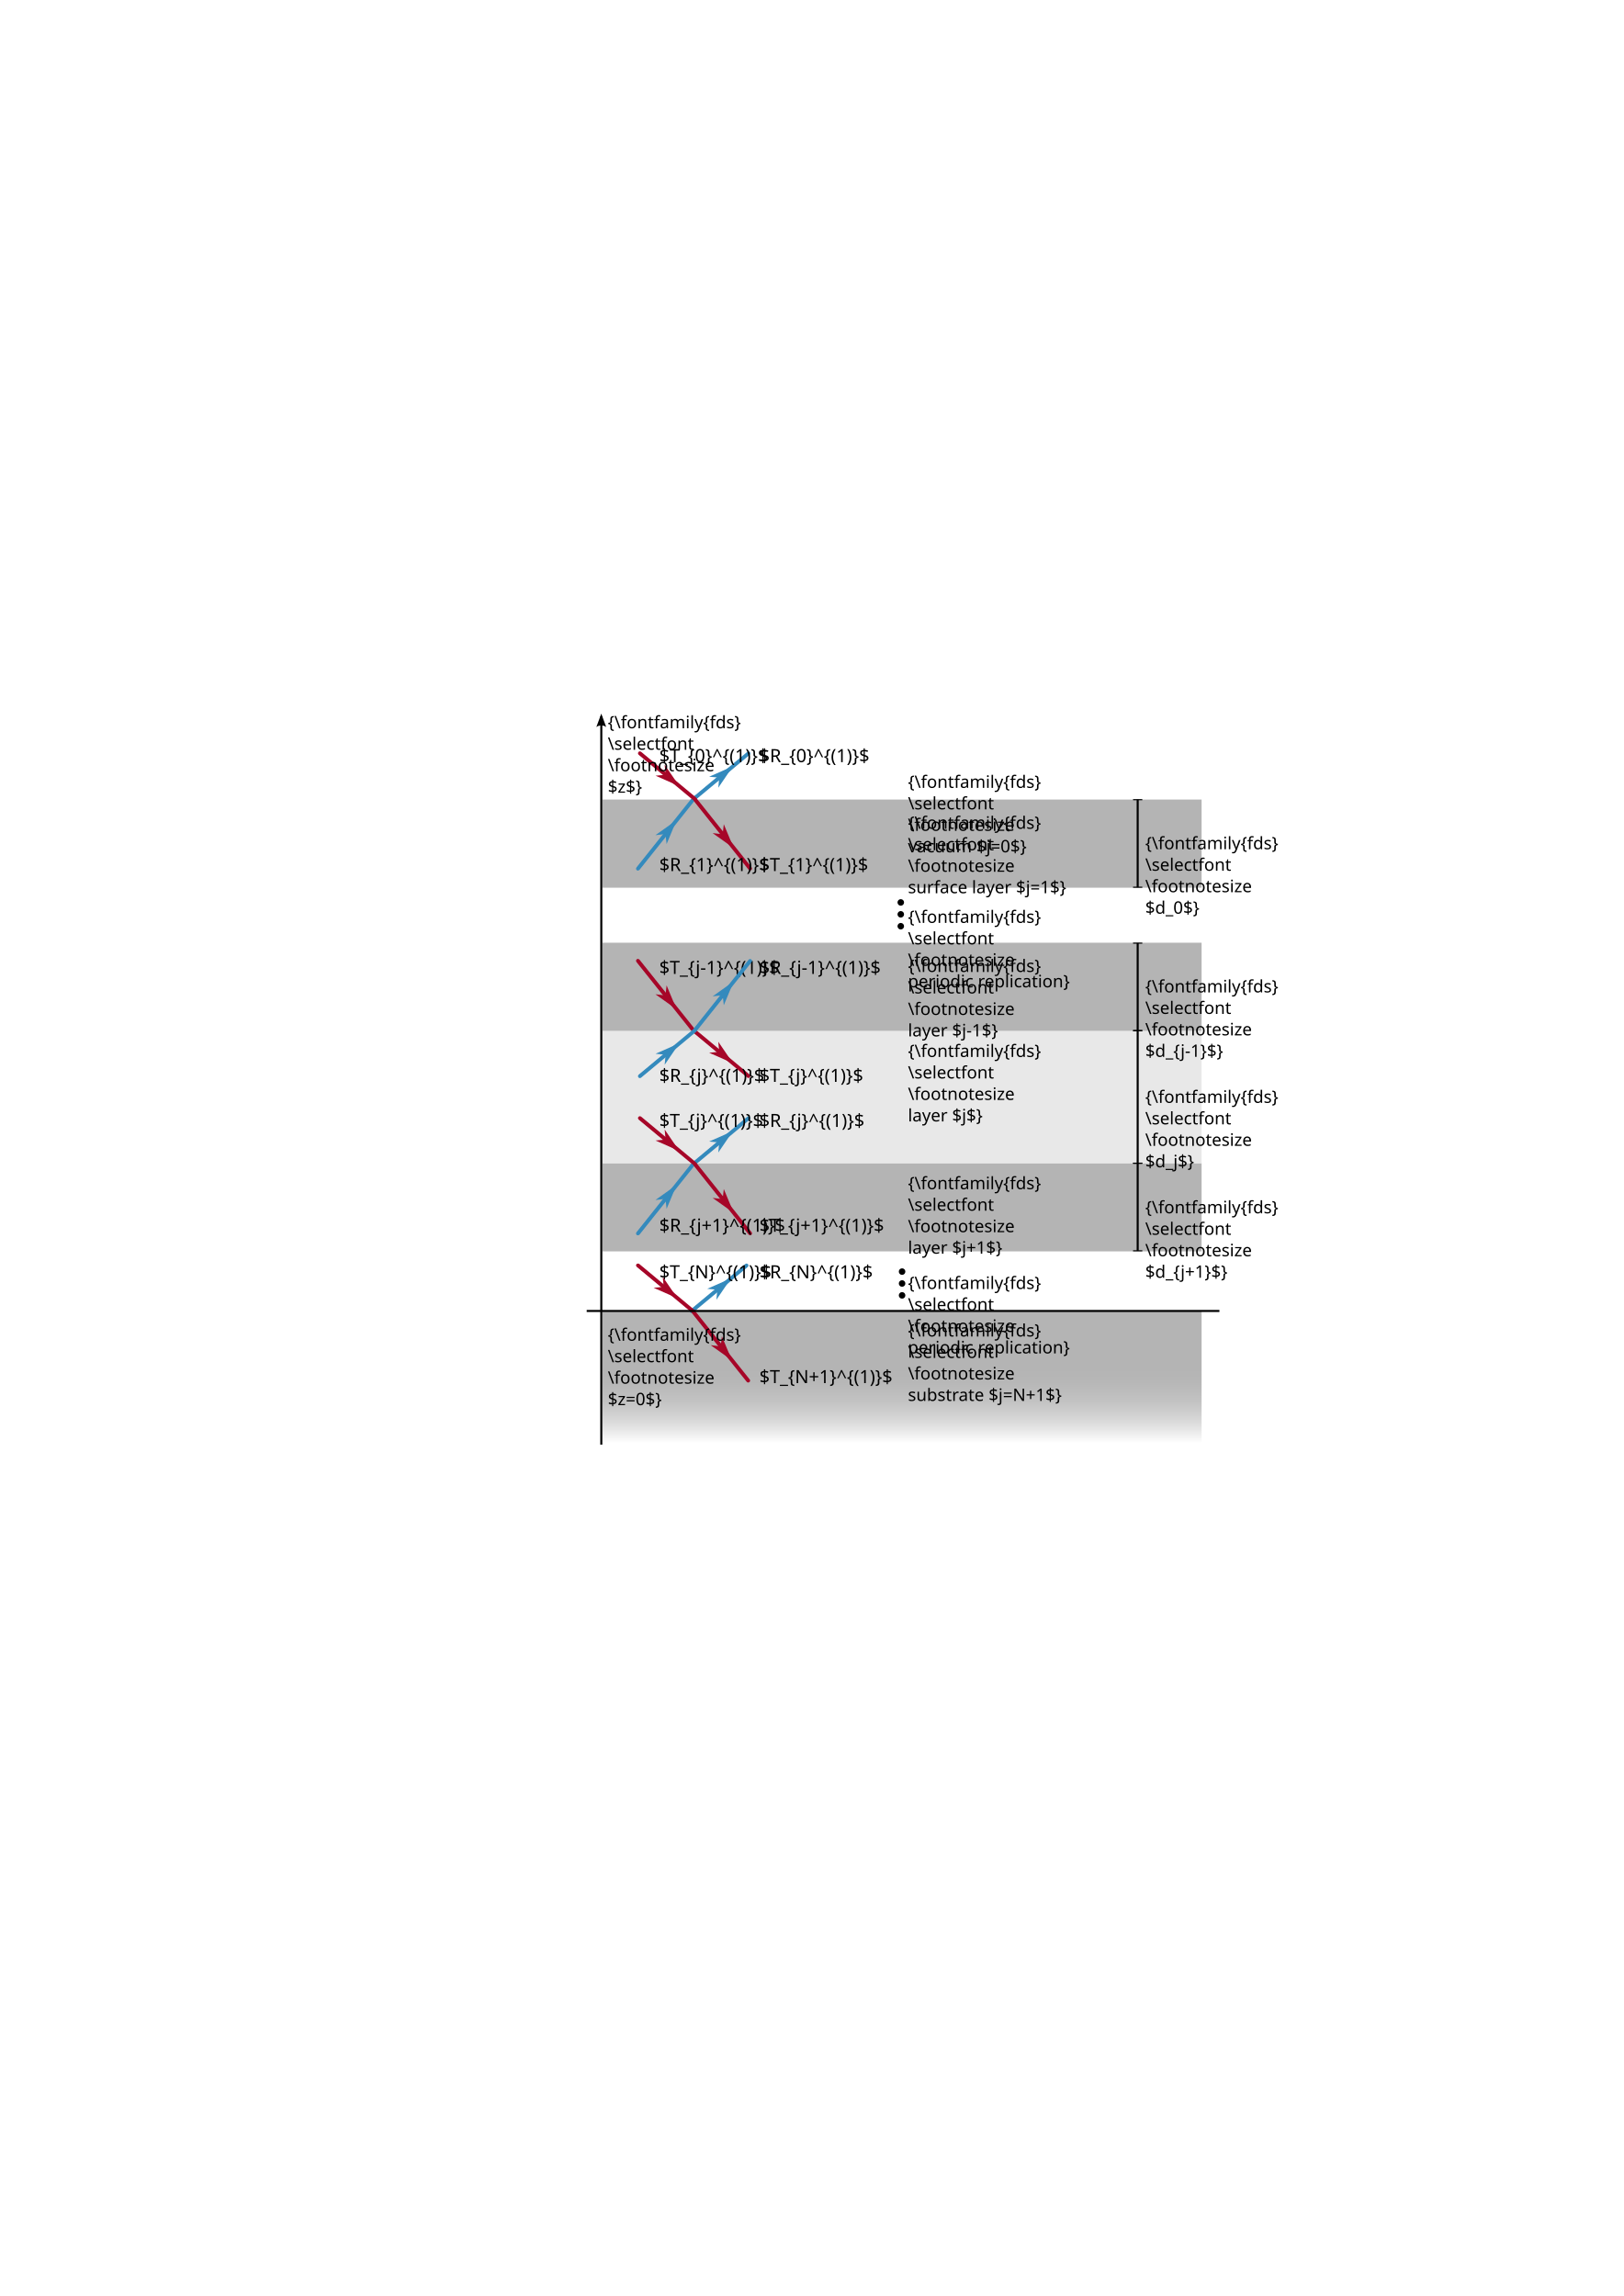
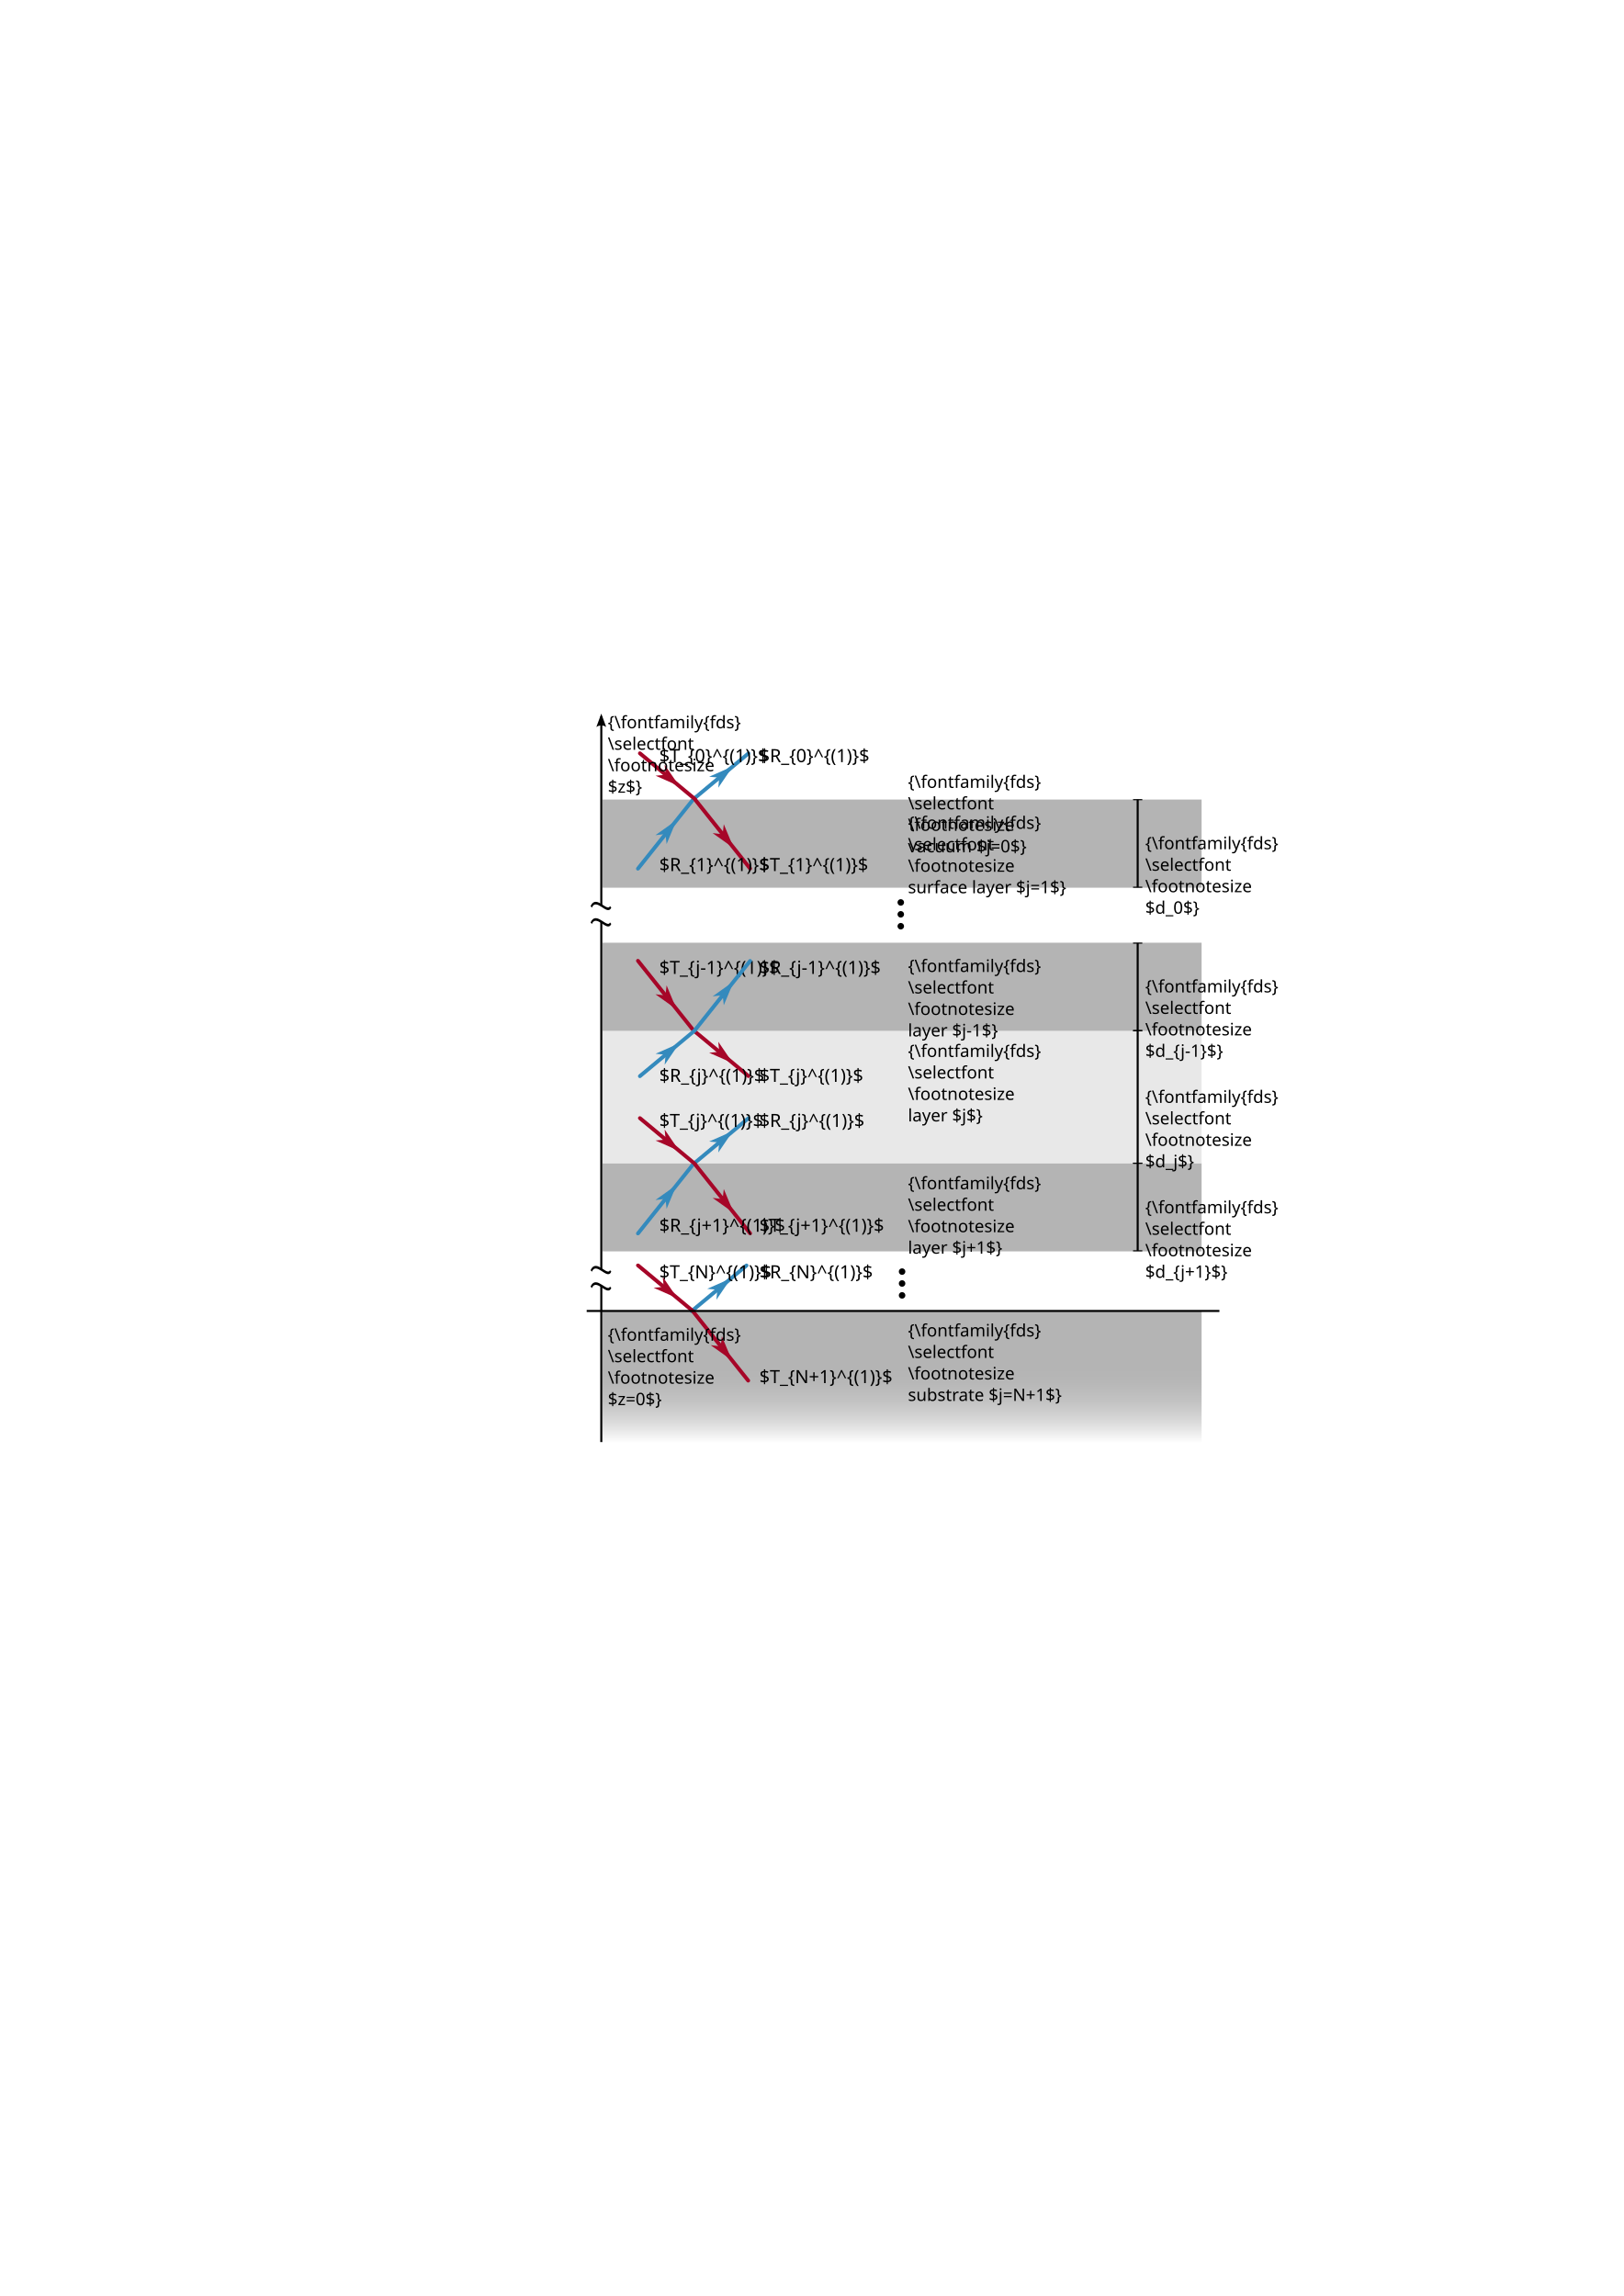
<svg xmlns="http://www.w3.org/2000/svg" xmlns:xlink="http://www.w3.org/1999/xlink" width="210mm" height="297mm" id="svg4737" version="1.1">
  <defs id="defs4739">
    <linearGradient id="linearGradient5473">
      <stop style="stop-color:#b4b4b4;stop-opacity:1;" offset="0" id="stop5475" />
      <stop style="stop-color:#646464;stop-opacity:0;" offset="1" id="stop5477" />
    </linearGradient>
    <linearGradient id="linearGradient5465">
      <stop style="stop-color:#646464;stop-opacity:1;" offset="0" id="stop5467" />
      <stop style="stop-color:#646464;stop-opacity:0;" offset="1" id="stop5469" />
    </linearGradient>
    <marker orient="auto" refY="0.0" refX="0.0" id="StopM" style="overflow:visible">
      <path id="path4431" d="M 0.0,5.65 L 0.0,-5.65" style="fill:none;fill-opacity:0.75;fill-rule:evenodd;stroke:#000000;stroke-width:1.0pt" transform="scale(0.4)" />
    </marker>
    <marker orient="auto" refY="0.0" refX="0.0" id="StopS" style="overflow:visible">
      <path id="path4434" d="M 0.0,5.65 L 0.0,-5.65" style="fill:none;fill-opacity:0.75;fill-rule:evenodd;stroke:#000000;stroke-width:1.0pt" transform="scale(0.2)" />
    </marker>
    <marker style="overflow:visible;" id="Arrow2Mend" refX="0.0" refY="0.0" orient="auto">
      <path transform="scale(0.6) rotate(180) translate(0,0)" d="M 8.719,4.034 L -2.207,0.016 L 8.719,-4.002 C 6.973,-1.63 6.983,1.616 8.719,4.034 z " style="fill-rule:evenodd;stroke-width:0.625;stroke-linejoin:round;" id="path5670" />
    </marker>
    <marker orient="auto" refY="0.0" refX="0.0" id="TriangleOutL" style="overflow:visible">
      <path id="path5785" d="M 5.77,0.0 L -2.88,5.0 L -2.88,-5.0 L 5.77,0.0 z " style="fill-rule:evenodd;stroke:#000000;stroke-width:1.0pt" transform="scale(0.8)" />
    </marker>
    <marker orient="auto" refY="0.0" refX="0.0" id="Arrow2Lend" style="overflow:visible;">
      <path id="path5664" style="fill-rule:evenodd;stroke-width:0.625;stroke-linejoin:round;" d="M 8.719,4.034 L -2.207,0.016 L 8.719,-4.002 C 6.973,-1.63 6.983,1.616 8.719,4.034 z " transform="scale(1.1) rotate(180) translate(1,0)" />
    </marker>
    <marker orient="auto" refY="0.0" refX="0.0" id="Arrow1Mstart" style="overflow:visible">
      <path id="path5649" d="M 0.0,0.0 L 5.0,-5.0 L -12.5,0.0 L 5.0,5.0 L 0.0,0.0 z " style="fill-rule:evenodd;stroke:#000000;stroke-width:1.0pt" transform="scale(0.4) translate(10,0)" />
    </marker>
    <marker style="overflow:visible" id="Arrow1SstartZ" refX="0" refY="0" orient="auto">
      <path transform="matrix(0.2,0,0,0.2,1.2,0)" style="fill:#a60628;fill-rule:evenodd;stroke:#a60628;stroke-width:1pt" d="M 0,0 5,-5 -12.5,0 5,5 0,0 z" id="path5296" />
    </marker>
    <marker style="overflow:visible" id="Arrow1SstartZM" refX="0" refY="0" orient="auto">
      <path transform="matrix(0.2,0,0,0.2,1.2,0)" style="stroke-width:1pt;stroke:#348abd;fill-rule:evenodd;fill:#348abd" d="M 0,0 5,-5 -12.5,0 5,5 0,0 z" id="path5308" />
    </marker>
    <marker style="overflow:visible" id="Arrow1SstartZW" refX="0" refY="0" orient="auto">
      <path transform="matrix(0.2,0,0,0.2,1.2,0)" style="stroke-width:1pt;stroke:#348abd;fill-rule:evenodd;fill:#348abd" d="M 0,0 5,-5 -12.5,0 5,5 0,0 z" id="path5448" />
    </marker>
    <marker style="overflow:visible" id="Arrow1SstartZMV" refX="0" refY="0" orient="auto">
      <path transform="matrix(0.2,0,0,0.2,1.2,0)" style="stroke:#a60628;stroke-width:1pt;fill:#a60628;fill-rule:evenodd" d="M 0,0 5,-5 -12.5,0 5,5 0,0 z" id="path5554" />
    </marker>
    <marker style="overflow:visible" id="Arrow1SstartZp" refX="0" refY="0" orient="auto">
      <path transform="matrix(0.2,0,0,0.2,1.2,0)" style="stroke-width:1pt;stroke:#348abd;fill-rule:evenodd;fill:#348abd" d="M 0,0 5,-5 -12.5,0 5,5 0,0 z" id="path5557" />
    </marker>
    <marker style="overflow:visible" id="Arrow1SstartZMt" refX="0" refY="0" orient="auto">
      <path transform="matrix(0.2,0,0,0.2,1.2,0)" style="stroke:#a60628;stroke-width:1pt;fill:#a60628;fill-rule:evenodd" d="M 0,0 5,-5 -12.5,0 5,5 0,0 z" id="path5560" />
    </marker>
    <marker style="overflow:visible" id="Arrow1SstartZq" refX="0" refY="0" orient="auto">
      <path transform="matrix(0.2,0,0,0.2,1.2,0)" style="stroke-width:1pt;stroke:#348abd;fill-rule:evenodd;fill:#348abd" d="M 0,0 5,-5 -12.5,0 5,5 0,0 z" id="path5563" />
    </marker>
    <marker orient="auto" refY="0.0" refX="0.0" id="Arrow1Mstartj" style="overflow:visible">
      <path id="path9540" d="M 0.0,0.0 L 5.0,-5.0 L -12.5,0.0 L 5.0,5.0 L 0.0,0.0 z " style="stroke:#a60628;stroke-width:1.0pt;fill:#a60628;fill-rule:evenodd" transform="scale(0.4) translate(10,0)" />
    </marker>
    <marker orient="auto" refY="0.0" refX="0.0" id="Arrow1MstartS" style="overflow:visible">
      <path id="path10669" d="M 0.0,0.0 L 5.0,-5.0 L -12.5,0.0 L 5.0,5.0 L 0.0,0.0 z " style="stroke:#a60628;stroke-width:1.0pt;fill:#a60628;fill-rule:evenodd" transform="scale(0.4) translate(10,0)" />
    </marker>
    <marker orient="auto" refY="0.0" refX="0.0" id="Arrow1MstartSQ" style="overflow:visible">
      <path id="path10838" d="M 0.0,0.0 L 5.0,-5.0 L -12.5,0.0 L 5.0,5.0 L 0.0,0.0 z " style="fill-rule:evenodd;stroke:#348abd;stroke-width:1.0pt;fill:#348abd" transform="scale(0.4) translate(10,0)" />
    </marker>
    <marker orient="auto" refY="0.0" refX="0.0" id="Arrow1MstartSw" style="overflow:visible">
      <path id="path10977" d="M 0.0,0.0 L 5.0,-5.0 L -12.5,0.0 L 5.0,5.0 L 0.0,0.0 z " style="fill-rule:evenodd;stroke:#348abd;stroke-width:1.0pt;fill:#348abd" transform="scale(0.4) translate(10,0)" />
    </marker>
    <marker orient="auto" refY="0.0" refX="0.0" id="Arrow1MstartSQw" style="overflow:visible">
      <path id="path11154" d="M 0.0,0.0 L 5.0,-5.0 L -12.5,0.0 L 5.0,5.0 L 0.0,0.0 z " style="stroke:#a60628;stroke-width:1.0pt;fill:#a60628;fill-rule:evenodd" transform="scale(0.4) translate(10,0)" />
    </marker>
    <marker orient="auto" refY="0.0" refX="0.0" id="Arrow1MstartSwe" style="overflow:visible">
      <path id="path11157" d="M 0.0,0.0 L 5.0,-5.0 L -12.5,0.0 L 5.0,5.0 L 0.0,0.0 z " style="stroke:#a60628;stroke-width:1.0pt;fill:#a60628;fill-rule:evenodd" transform="scale(0.4) translate(10,0)" />
    </marker>
    <marker orient="auto" refY="0.0" refX="0.0" id="Arrow1MstartS2" style="overflow:visible">
      <path id="path11319" d="M 0.0,0.0 L 5.0,-5.0 L -12.5,0.0 L 5.0,5.0 L 0.0,0.0 z " style="fill-rule:evenodd;stroke:#348abd;stroke-width:1.0pt;fill:#348abd" transform="scale(0.4) translate(10,0)" />
    </marker>
    <marker orient="auto" refY="0.0" refX="0.0" id="Arrow1MstartSU" style="overflow:visible">
      <path id="path11322" d="M 0.0,0.0 L 5.0,-5.0 L -12.5,0.0 L 5.0,5.0 L 0.0,0.0 z " style="fill-rule:evenodd;stroke:#348abd;stroke-width:1.0pt;fill:#348abd" transform="scale(0.4) translate(10,0)" />
    </marker>
    <linearGradient xlink:href="#linearGradient5473" id="linearGradient5479" x1="427.974" y1="663.774" x2="427.974" y2="696.991" gradientUnits="userSpaceOnUse" gradientTransform="matrix(1,0,0,1.150938,0,-96.76554)" />
  </defs>
  <g id="layer1">
    <rect style="fill:#b4b4b4;fill-opacity:1;fill-rule:evenodd;stroke:none" id="rect5267" width="292.818" height="43.108" x="294.545" y="568.693" />
    <rect style="fill:#e8e8e8;fill-opacity:1;fill-rule:evenodd;stroke:none" id="rect4146" width="292.818" height="64.67" x="294.545" y="504.007" />
    <rect y="460.899" x="294.545" height="43.108" width="292.818" id="rect11504" style="fill:#b4b4b4;fill-opacity:1;fill-rule:evenodd;stroke:none" />
    <text xml:space="preserve" style="font-size:8.402px;font-style:normal;font-variant:normal;font-weight:normal;font-stretch:normal;text-align:start;line-height:125%;letter-spacing:0px;word-spacing:0px;writing-mode:lr-tb;text-anchor:start;fill:#000000;fill-opacity:1;stroke:none;font-family:Sans;-inkscape-font-specification:Sans" x="443.823" y="475.198" id="text4717">
      <tspan x="443.823" y="475.198" id="tspan4719">{\fontfamily{fds}</tspan>
      <tspan x="443.823" y="485.7" id="tspan5395">\selectfont</tspan>
      <tspan x="443.823" y="496.202" id="tspan5397">\footnotesize</tspan>
      <tspan x="443.823" y="506.704" id="tspan5399">layer $j-1$}</tspan>
    </text>
    <text id="text5401" y="516.761" x="443.823" style="font-size:8.402px;font-style:normal;font-variant:normal;font-weight:normal;font-stretch:normal;text-align:start;line-height:125%;letter-spacing:0px;word-spacing:0px;writing-mode:lr-tb;text-anchor:start;fill:#000000;fill-opacity:1;stroke:none;font-family:Sans;-inkscape-font-specification:Sans" xml:space="preserve">
      <tspan id="tspan5403" y="516.761" x="443.823">{\fontfamily{fds}</tspan>
      <tspan id="tspan5405" y="527.263" x="443.823">\selectfont</tspan>
      <tspan id="tspan5407" y="537.765" x="443.823">\footnotesize</tspan>
      <tspan id="tspan5409" y="548.268" x="443.823">layer $j$}</tspan>
    </text>
    <text xml:space="preserve" style="font-size:8.899px;font-style:normal;font-weight:normal;line-height:125%;letter-spacing:0px;word-spacing:0px;fill:#000000;fill-opacity:1;stroke:none;font-family:Sans" x="322.27" y="476.154" id="text5330">
      <tspan id="tspan5332" x="322.27" y="476.154">$T_{j-1}^{(1)}$</tspan>
    </text>
    <text id="text5334" y="476.154" x="371.2" style="font-size:8.899px;font-style:normal;font-weight:normal;line-height:125%;letter-spacing:0px;word-spacing:0px;fill:#000000;fill-opacity:1;stroke:none;font-family:Sans" xml:space="preserve">
      <tspan y="476.154" x="371.2" id="tspan5336">$R_{j-1}^{(1)}$</tspan>
    </text>
    <text id="text5338" y="528.942" x="371.2" style="font-size:8.899px;font-style:normal;font-weight:normal;line-height:125%;letter-spacing:0px;word-spacing:0px;fill:#000000;fill-opacity:1;stroke:none;font-family:Sans" xml:space="preserve">
      <tspan y="528.942" x="371.2" id="tspan5340">$T_{j}^{(1)}$</tspan>
    </text>
    <path id="path5429" d="m 338.704,503.412 -26.783,-33.582" style="fill:none;stroke:#a60628;stroke-width:1.875;stroke-linecap:round;stroke-linejoin:miter;stroke-miterlimit:4;stroke-opacity:1;stroke-dasharray:none;marker-start:none;marker-mid:none;marker-end:none" />
    <path style="fill:none;stroke:#a60628;stroke-width:1.375;stroke-linecap:round;stroke-linejoin:miter;stroke-miterlimit:4;stroke-opacity:1;stroke-dasharray:none;marker-start:url(#Arrow1MstartS);marker-mid:none;marker-end:none" d="M 329.048,491.364 311.688,469.597" id="path8907" />
    <path style="fill:none;stroke:#a60628;stroke-width:1.875;stroke-linecap:round;stroke-linejoin:miter;stroke-miterlimit:4;stroke-opacity:1;stroke-dasharray:none;marker-start:none;marker-mid:none;marker-end:none" d="M 365.851,526.086 339.069,503.795" id="path10763" />
    <path id="path10765" d="M 356.195,518.088 338.836,503.64" style="fill:none;stroke:#a60628;stroke-width:1.375;stroke-linecap:round;stroke-linejoin:miter;stroke-miterlimit:4;stroke-opacity:1;stroke-dasharray:none;marker-start:url(#Arrow1MstartS);marker-mid:none;marker-end:none" />
    <path style="fill:none;stroke:#348abd;stroke-width:1.875;stroke-linecap:round;stroke-linejoin:miter;stroke-miterlimit:4;stroke-opacity:1;stroke-dasharray:none;marker-start:none;marker-mid:none;marker-end:none" d="m 366.663,469.815 -26.783,33.582" id="path10795" />
    <path id="path10797" d="M 357.007,481.864 339.647,503.631" style="fill:none;stroke:#348abd;stroke-width:1.375;stroke-linecap:round;stroke-linejoin:miter;stroke-miterlimit:4;stroke-opacity:1;stroke-dasharray:none;marker-start:url(#Arrow1MstartSQ);marker-mid:none;marker-end:none" />
    <path id="path10801" d="M 339.64,503.795 312.858,526.086" style="fill:none;stroke:#348abd;stroke-width:1.875;stroke-linecap:round;stroke-linejoin:miter;stroke-miterlimit:4;stroke-opacity:1;stroke-dasharray:none;marker-start:none;marker-mid:none;marker-end:none" />
    <path style="fill:none;stroke:#348abd;stroke-width:1.375;stroke-linecap:round;stroke-linejoin:miter;stroke-miterlimit:4;stroke-opacity:1;stroke-dasharray:none;marker-start:url(#Arrow1MstartSw);marker-mid:none;marker-end:none" d="m 329.984,511.792 -17.36,14.448" id="path10803" />
    <text xml:space="preserve" style="font-size:8.899px;font-style:normal;font-weight:normal;line-height:125%;letter-spacing:0px;word-spacing:0px;fill:#000000;fill-opacity:1;stroke:none;font-family:Sans" x="322.27" y="528.942" id="text11438">
      <tspan id="tspan11440" x="322.27" y="528.942">$R_{j}^{(1)}$</tspan>
    </text>
    <text xml:space="preserve" style="font-size:8.402px;font-style:normal;font-variant:normal;font-weight:normal;font-stretch:normal;text-align:start;line-height:125%;letter-spacing:0px;word-spacing:0px;writing-mode:lr-tb;text-anchor:start;fill:#000000;fill-opacity:1;stroke:none;font-family:Sans;-inkscape-font-specification:Sans" x="443.823" y="581.415" id="text11446">
      <tspan x="443.823" y="581.415" id="tspan11448">{\fontfamily{fds}</tspan>
      <tspan x="443.823" y="591.917" id="tspan11450">\selectfont</tspan>
      <tspan x="443.823" y="602.42" id="tspan11452">\footnotesize</tspan>
      <tspan x="443.823" y="612.922" id="tspan11454">layer $j+1$}</tspan>
    </text>
    <path style="fill:none;stroke:#348abd;stroke-width:1.875;stroke-linecap:round;stroke-linejoin:miter;stroke-miterlimit:4;stroke-opacity:1;stroke-dasharray:none;marker-start:none;marker-mid:none;marker-end:none" d="m 338.704,569.375 -26.783,33.582" id="path11092" />
    <path id="path11094" d="M 329.048,581.423 311.688,603.19" style="fill:none;stroke:#348abd;stroke-width:1.375;stroke-linecap:round;stroke-linejoin:miter;stroke-miterlimit:4;stroke-opacity:1;stroke-dasharray:none;marker-start:url(#Arrow1MstartS2);marker-mid:none;marker-end:none" />
    <path id="path11096" d="M 365.851,546.701 339.069,568.992" style="fill:none;stroke:#348abd;stroke-width:1.875;stroke-linecap:round;stroke-linejoin:miter;stroke-miterlimit:4;stroke-opacity:1;stroke-dasharray:none;marker-start:none;marker-mid:none;marker-end:none" />
    <path style="fill:none;stroke:#348abd;stroke-width:1.375;stroke-linecap:round;stroke-linejoin:miter;stroke-miterlimit:4;stroke-opacity:1;stroke-dasharray:none;marker-start:url(#Arrow1MstartSU);marker-mid:none;marker-end:none" d="M 356.195,554.699 338.836,569.147" id="path11098" />
    <path id="path11100" d="M 366.663,602.972 339.88,569.39" style="fill:none;stroke:#a60628;stroke-width:1.875;stroke-linecap:round;stroke-linejoin:miter;stroke-miterlimit:4;stroke-opacity:1;stroke-dasharray:none;marker-start:none;marker-mid:none;marker-end:none" />
    <path style="fill:none;stroke:#a60628;stroke-width:1.375;stroke-linecap:round;stroke-linejoin:miter;stroke-miterlimit:4;stroke-opacity:1;stroke-dasharray:none;marker-start:url(#Arrow1MstartSQw);marker-mid:none;marker-end:none" d="M 357.007,590.923 339.647,569.156" id="path11102" />
    <path style="fill:none;stroke:#a60628;stroke-width:1.875;stroke-linecap:round;stroke-linejoin:miter;stroke-miterlimit:4;stroke-opacity:1;stroke-dasharray:none;marker-start:none;marker-mid:none;marker-end:none" d="M 339.64,568.992 312.858,546.701" id="path11104" />
    <path id="path11106" d="M 329.984,560.995 312.625,546.546" style="fill:none;stroke:#a60628;stroke-width:1.375;stroke-linecap:round;stroke-linejoin:miter;stroke-miterlimit:4;stroke-opacity:1;stroke-dasharray:none;marker-start:url(#Arrow1MstartSwe);marker-mid:none;marker-end:none" />
    <text id="text11460" y="602.22" x="371.2" style="font-size:8.899px;font-style:normal;font-weight:normal;line-height:125%;letter-spacing:0px;word-spacing:0px;fill:#000000;fill-opacity:1;stroke:none;font-family:Sans" xml:space="preserve">
      <tspan y="602.22" x="371.2" id="tspan11462">$T_{j+1}^{(1)}$</tspan>
    </text>
    <text xml:space="preserve" style="font-size:8.899px;font-style:normal;font-weight:normal;line-height:125%;letter-spacing:0px;word-spacing:0px;fill:#000000;fill-opacity:1;stroke:none;font-family:Sans" x="322.27" y="602.22" id="text11464">
      <tspan id="tspan11466" x="322.27" y="602.22">$R_{j+1}^{(1)}$</tspan>
    </text>
    <text xml:space="preserve" style="font-size:8.899px;font-style:normal;font-weight:normal;line-height:125%;letter-spacing:0px;word-spacing:0px;fill:#000000;fill-opacity:1;stroke:none;font-family:Sans" x="322.27" y="550.968" id="text11468">
      <tspan id="tspan11470" x="322.27" y="550.968">$T_{j}^{(1)}$</tspan>
    </text>
    <text id="text11472" y="550.968" x="371.2" style="font-size:8.899px;font-style:normal;font-weight:normal;line-height:125%;letter-spacing:0px;word-spacing:0px;fill:#000000;fill-opacity:1;stroke:none;font-family:Sans" xml:space="preserve">
      <tspan y="550.968" x="371.2" id="tspan11474">$R_{j}^{(1)}$</tspan>
    </text>
    <path style="fill:#000000;fill-opacity:1;stroke:none" id="path11480" d="m 359.614,298.788 a 6.566,6.566 0 1 1 -13.132,0 6.566,6.566 0 1 1 13.132,0 z" transform="matrix(0.2440209,0,0,0.2440209,354.1677,379.9141)" />
    <path transform="matrix(0.2440209,0,0,0.2440209,354.1677,374.1024)" d="m 359.614,298.788 a 6.566,6.566 0 1 1 -13.132,0 6.566,6.566 0 1 1 13.132,0 z" id="path11482" style="fill:#000000;fill-opacity:1;stroke:none" />
    <path style="fill:#000000;fill-opacity:1;stroke:none" id="path11484" d="m 359.614,298.788 a 6.566,6.566 0 1 1 -13.132,0 6.566,6.566 0 1 1 13.132,0 z" transform="matrix(0.2440209,0,0,0.2440209,354.1677,368.2907)" />
    <g id="g4188" transform="translate(0,-2)">
      <path style="fill:#000000;fill-opacity:1;stroke:none" id="path11486" d="m 359.614,298.788 c 0,3.626 -2.94,6.566 -6.566,6.566 -3.626,0 -6.566,-2.94 -6.566,-6.566 0,-3.626 2.94,-6.566 6.566,-6.566 3.626,0 6.566,2.94 6.566,6.566 z" transform="matrix(0.2440209,0,0,0.2440209,354.8029,562.4021)" />
      <path transform="matrix(0.2440209,0,0,0.2440209,354.8029,556.5904)" d="m 359.614,298.788 c 0,3.626 -2.94,6.566 -6.566,6.566 -3.626,0 -6.566,-2.94 -6.566,-6.566 0,-3.626 2.94,-6.566 6.566,-6.566 3.626,0 6.566,2.94 6.566,6.566 z" id="path11488" style="fill:#000000;fill-opacity:1;stroke:none" />
      <path style="fill:#000000;fill-opacity:1;stroke:none" id="path11490" d="m 359.614,298.788 c 0,3.626 -2.94,6.566 -6.566,6.566 -3.626,0 -6.566,-2.94 -6.566,-6.566 0,-3.626 2.94,-6.566 6.566,-6.566 3.626,0 6.566,2.94 6.566,6.566 z" transform="matrix(0.2440209,0,0,0.2440209,354.8029,550.7787)" />
    </g>
    <rect y="641.094" x="294.545" height="65.359" width="292.818" id="rect11492" style="fill:url(#linearGradient5479);fill-opacity:1;fill-rule:evenodd;stroke:none" />
    <rect style="fill:#b4b4b4;fill-opacity:1;fill-rule:evenodd;stroke:none" id="rect3966" width="292.818" height="43.108" x="294.545" y="390.899" />
    <text id="text4000" y="405.198" x="443.823" style="font-size:8.402px;font-style:normal;font-variant:normal;font-weight:normal;font-stretch:normal;text-align:start;line-height:125%;letter-spacing:0px;word-spacing:0px;writing-mode:lr-tb;text-anchor:start;fill:#000000;fill-opacity:1;stroke:none;font-family:Sans;-inkscape-font-specification:Sans" xml:space="preserve">
      <tspan id="tspan4002" y="405.198" x="443.823">{\fontfamily{fds}</tspan>
      <tspan id="tspan4004" y="415.7" x="443.823">\selectfont</tspan>
      <tspan id="tspan4006" y="426.202" x="443.823">\footnotesize</tspan>
      <tspan id="tspan4008" y="436.704" x="443.823">surface layer $j=1$}</tspan>
    </text>
    <path style="fill:none;stroke:#348abd;stroke-width:1.875;stroke-linecap:round;stroke-linejoin:miter;stroke-miterlimit:4;stroke-opacity:1;stroke-dasharray:none;marker-start:none;marker-mid:none;marker-end:none" d="m 364.915,618.701 -26.783,22.291" id="path4014" />
    <path id="path4016" d="m 355.259,626.699 -17.36,14.448" style="fill:none;stroke:#348abd;stroke-width:1.375;stroke-linecap:round;stroke-linejoin:miter;stroke-miterlimit:4;stroke-opacity:1;stroke-dasharray:none;marker-start:url(#Arrow1MstartSU);marker-mid:none;marker-end:none" />
    <path style="fill:none;stroke:#a60628;stroke-width:1.875;stroke-linecap:round;stroke-linejoin:miter;stroke-miterlimit:4;stroke-opacity:1;stroke-dasharray:none;marker-start:none;marker-mid:none;marker-end:none" d="M 365.727,674.972 338.944,641.39" id="path4018" />
    <path id="path4020" d="M 356.07,662.923 338.711,641.156" style="fill:none;stroke:#a60628;stroke-width:1.375;stroke-linecap:round;stroke-linejoin:miter;stroke-miterlimit:4;stroke-opacity:1;stroke-dasharray:none;marker-start:url(#Arrow1MstartSQw);marker-mid:none;marker-end:none" />
    <path id="path4022" d="M 338.704,640.992 311.922,618.701" style="fill:none;stroke:#a60628;stroke-width:1.875;stroke-linecap:round;stroke-linejoin:miter;stroke-miterlimit:4;stroke-opacity:1;stroke-dasharray:none;marker-start:none;marker-mid:none;marker-end:none" />
    <path style="fill:none;stroke:#a60628;stroke-width:1.375;stroke-linecap:round;stroke-linejoin:miter;stroke-miterlimit:4;stroke-opacity:1;stroke-dasharray:none;marker-start:url(#Arrow1MstartSwe);marker-mid:none;marker-end:none" d="M 329.048,632.995 311.688,618.546" id="path4024" />
    <text xml:space="preserve" style="font-size:8.899px;font-style:normal;font-weight:normal;line-height:125%;letter-spacing:0px;word-spacing:0px;fill:#000000;fill-opacity:1;stroke:none;font-family:Sans" x="371.2" y="676.22" id="text4026">
      <tspan id="tspan4028" x="371.2" y="676.22">$T_{N+1}^{(1)}$</tspan>
    </text>
    <text id="text4034" y="624.968" x="322.27" style="font-size:8.899px;font-style:normal;font-weight:normal;line-height:125%;letter-spacing:0px;word-spacing:0px;fill:#000000;fill-opacity:1;stroke:none;font-family:Sans" xml:space="preserve">
      <tspan y="624.968" x="322.27" id="tspan4036">$T_{N}^{(1)}$</tspan>
    </text>
    <text xml:space="preserve" style="font-size:8.899px;font-style:normal;font-weight:normal;line-height:125%;letter-spacing:0px;word-spacing:0px;fill:#000000;fill-opacity:1;stroke:none;font-family:Sans" x="371.2" y="624.968" id="text4038">
      <tspan id="tspan4040" x="371.2" y="624.968">$R_{N}^{(1)}$</tspan>
    </text>
    <path id="path4046" d="m 338.704,391.017 -26.783,33.582" style="fill:none;stroke:#348abd;stroke-width:1.875;stroke-linecap:round;stroke-linejoin:miter;stroke-miterlimit:4;stroke-opacity:1;stroke-dasharray:none;marker-start:none;marker-mid:none;marker-end:none" />
    <path style="fill:none;stroke:#348abd;stroke-width:1.375;stroke-linecap:round;stroke-linejoin:miter;stroke-miterlimit:4;stroke-opacity:1;stroke-dasharray:none;marker-start:url(#Arrow1MstartS2);marker-mid:none;marker-end:none" d="M 329.048,403.065 311.688,424.832" id="path4048" />
    <path style="fill:none;stroke:#348abd;stroke-width:1.875;stroke-linecap:round;stroke-linejoin:miter;stroke-miterlimit:4;stroke-opacity:1;stroke-dasharray:none;marker-start:none;marker-mid:none;marker-end:none" d="M 365.851,368.343 339.069,390.634" id="path4050" />
    <path id="path4052" d="M 356.195,376.341 338.836,390.789" style="fill:none;stroke:#348abd;stroke-width:1.375;stroke-linecap:round;stroke-linejoin:miter;stroke-miterlimit:4;stroke-opacity:1;stroke-dasharray:none;marker-start:url(#Arrow1MstartSU);marker-mid:none;marker-end:none" />
    <path style="fill:none;stroke:#a60628;stroke-width:1.875;stroke-linecap:round;stroke-linejoin:miter;stroke-miterlimit:4;stroke-opacity:1;stroke-dasharray:none;marker-start:none;marker-mid:none;marker-end:none" d="M 366.663,424.614 339.88,391.031" id="path4054" />
    <path id="path4056" d="M 357.007,412.565 339.647,390.798" style="fill:none;stroke:#a60628;stroke-width:1.375;stroke-linecap:round;stroke-linejoin:miter;stroke-miterlimit:4;stroke-opacity:1;stroke-dasharray:none;marker-start:url(#Arrow1MstartSQw);marker-mid:none;marker-end:none" />
    <path id="path4058" d="M 339.64,390.634 312.858,368.343" style="fill:none;stroke:#a60628;stroke-width:1.875;stroke-linecap:round;stroke-linejoin:miter;stroke-miterlimit:4;stroke-opacity:1;stroke-dasharray:none;marker-start:none;marker-mid:none;marker-end:none" />
    <path style="fill:none;stroke:#a60628;stroke-width:1.375;stroke-linecap:round;stroke-linejoin:miter;stroke-miterlimit:4;stroke-opacity:1;stroke-dasharray:none;marker-start:url(#Arrow1MstartSwe);marker-mid:none;marker-end:none" d="M 329.984,382.637 312.625,368.188" id="path4060" />
    <text xml:space="preserve" style="font-size:8.899px;font-style:normal;font-weight:normal;line-height:125%;letter-spacing:0px;word-spacing:0px;fill:#000000;fill-opacity:1;stroke:none;font-family:Sans" x="371.2" y="425.862" id="text4062">
      <tspan id="tspan4064" x="371.2" y="425.862">$T_{1}^{(1)}$</tspan>
    </text>
    <text id="text4066" y="425.862" x="322.27" style="font-size:8.899px;font-style:normal;font-weight:normal;line-height:125%;letter-spacing:0px;word-spacing:0px;fill:#000000;fill-opacity:1;stroke:none;font-family:Sans" xml:space="preserve">
      <tspan y="425.862" x="322.27" id="tspan4068">$R_{1}^{(1)}$</tspan>
    </text>
    <text id="text4070" y="372.61" x="322.27" style="font-size:8.899px;font-style:normal;font-weight:normal;line-height:125%;letter-spacing:0px;word-spacing:0px;fill:#000000;fill-opacity:1;stroke:none;font-family:Sans" xml:space="preserve">
      <tspan y="372.61" x="322.27" id="tspan4072">$T_{0}^{(1)}$</tspan>
    </text>
    <text xml:space="preserve" style="font-size:8.899px;font-style:normal;font-weight:normal;line-height:125%;letter-spacing:0px;word-spacing:0px;fill:#000000;fill-opacity:1;stroke:none;font-family:Sans" x="371.2" y="372.61" id="text4074">
      <tspan id="tspan4076" x="371.2" y="372.61">$R_{0}^{(1)}$</tspan>
    </text>
-     <text xml:space="preserve" style="font-size:8.402px;font-style:normal;font-variant:normal;font-weight:normal;font-stretch:normal;text-align:start;line-height:125%;letter-spacing:0px;word-spacing:0px;writing-mode:lr-tb;text-anchor:start;fill:#000000;fill-opacity:1;stroke:none;font-family:Sans;-inkscape-font-specification:Sans" x="443.823" y="451.198" id="text4148">
-       <tspan x="443.823" y="451.198" id="tspan4150">{\fontfamily{fds}</tspan>
-       <tspan x="443.823" y="461.7" id="tspan4152">\selectfont</tspan>
-       <tspan x="443.823" y="472.202" id="tspan4154">\footnotesize</tspan>
-       <tspan x="443.823" y="482.704" id="tspan4156">periodic replication}</tspan>
-     </text>
-     <text id="text4168" y="630.188" x="443.823" style="font-size:8.402px;font-style:normal;font-variant:normal;font-weight:normal;font-stretch:normal;text-align:start;line-height:125%;letter-spacing:0px;word-spacing:0px;writing-mode:lr-tb;text-anchor:start;fill:#000000;fill-opacity:1;stroke:none;font-family:Sans;-inkscape-font-specification:Sans" xml:space="preserve">
-       <tspan id="tspan4170" y="630.188" x="443.823">{\fontfamily{fds}</tspan>
-       <tspan id="tspan4172" y="640.69" x="443.823">\selectfont</tspan>
-       <tspan id="tspan4174" y="651.192" x="443.823">\footnotesize</tspan>
-       <tspan id="tspan4176" y="661.694" x="443.823">periodic replication}</tspan>
-     </text>
    <text id="text4178" y="653.415" x="443.823" style="font-size:8.402px;font-style:normal;font-variant:normal;font-weight:normal;font-stretch:normal;text-align:start;line-height:125%;letter-spacing:0px;word-spacing:0px;writing-mode:lr-tb;text-anchor:start;fill:#000000;fill-opacity:1;stroke:none;font-family:Sans;-inkscape-font-specification:Sans" xml:space="preserve">
      <tspan id="tspan4180" y="653.415" x="443.823">{\fontfamily{fds}</tspan>
      <tspan id="tspan4182" y="663.917" x="443.823">\selectfont</tspan>
      <tspan id="tspan4184" y="674.42" x="443.823">\footnotesize</tspan>
      <tspan id="tspan4186" y="684.922" x="443.823">substrate $j=N+1$}</tspan>
    </text>
    <path style="fill:none;stroke:#000000;stroke-width:1px;stroke-linecap:butt;stroke-linejoin:miter;stroke-opacity:1;marker-start:url(#StopM);marker-end:url(#StopM)" d="m 556.125,390.965 0,42.805" id="path4253" />
    <path id="path5183" d="m 556.125,461.091 0,42.805" style="fill:none;stroke:#000000;stroke-width:1px;stroke-linecap:butt;stroke-linejoin:miter;stroke-opacity:1;marker-start:url(#StopM);marker-end:url(#StopM)" />
    <path style="fill:none;stroke:#000000;stroke-width:1;stroke-linecap:butt;stroke-linejoin:miter;stroke-miterlimit:4;stroke-opacity:1;stroke-dasharray:none;marker-start:url(#StopM);marker-end:url(#StopM)" d="m 556.125,503.849 0,64.839" id="path5185" />
    <path style="fill:none;stroke:#000000;stroke-width:1px;stroke-linecap:butt;stroke-linejoin:miter;stroke-opacity:1;marker-start:url(#StopM);marker-end:url(#StopM)" d="m 556.125,568.712 0,42.805" id="path5187" />
    <text xml:space="preserve" style="font-size:8.402px;font-style:normal;font-variant:normal;font-weight:normal;font-stretch:normal;text-align:start;line-height:125%;letter-spacing:0px;word-spacing:0px;writing-mode:lr-tb;text-anchor:start;fill:#000000;fill-opacity:1;stroke:none;font-family:Sans;-inkscape-font-specification:Sans" x="559.823" y="415.198" id="text5189">
      <tspan x="559.823" y="415.198" id="tspan5191">{\fontfamily{fds}</tspan>
      <tspan x="559.823" y="425.7" id="tspan5193">\selectfont</tspan>
      <tspan x="559.823" y="436.202" id="tspan5195">\footnotesize</tspan>
      <tspan x="559.823" y="446.704" id="tspan5197">$d_0$}</tspan>
    </text>
    <text id="text5199" y="485.198" x="559.823" style="font-size:8.402px;font-style:normal;font-variant:normal;font-weight:normal;font-stretch:normal;text-align:start;line-height:125%;letter-spacing:0px;word-spacing:0px;writing-mode:lr-tb;text-anchor:start;fill:#000000;fill-opacity:1;stroke:none;font-family:Sans;-inkscape-font-specification:Sans" xml:space="preserve">
      <tspan id="tspan5201" y="485.198" x="559.823">{\fontfamily{fds}</tspan>
      <tspan id="tspan5203" y="495.7" x="559.823">\selectfont</tspan>
      <tspan id="tspan5205" y="506.202" x="559.823">\footnotesize</tspan>
      <tspan id="tspan5207" y="516.704" x="559.823">$d_{j-1}$}</tspan>
    </text>
    <text xml:space="preserve" style="font-size:8.402px;font-style:normal;font-variant:normal;font-weight:normal;font-stretch:normal;text-align:start;line-height:125%;letter-spacing:0px;word-spacing:0px;writing-mode:lr-tb;text-anchor:start;fill:#000000;fill-opacity:1;stroke:none;font-family:Sans;-inkscape-font-specification:Sans" x="559.823" y="539.198" id="text5209">
      <tspan x="559.823" y="539.198" id="tspan5211">{\fontfamily{fds}</tspan>
      <tspan x="559.823" y="549.7" id="tspan5213">\selectfont</tspan>
      <tspan x="559.823" y="560.202" id="tspan5215">\footnotesize</tspan>
      <tspan x="559.823" y="570.704" id="tspan5217">$d_j$}</tspan>
    </text>
    <text id="text5219" y="593.198" x="559.823" style="font-size:8.402px;font-style:normal;font-variant:normal;font-weight:normal;font-stretch:normal;text-align:start;line-height:125%;letter-spacing:0px;word-spacing:0px;writing-mode:lr-tb;text-anchor:start;fill:#000000;fill-opacity:1;stroke:none;font-family:Sans;-inkscape-font-specification:Sans" xml:space="preserve">
      <tspan id="tspan5221" y="593.198" x="559.823">{\fontfamily{fds}</tspan>
      <tspan id="tspan5223" y="603.7" x="559.823">\selectfont</tspan>
      <tspan id="tspan5225" y="614.202" x="559.823">\footnotesize</tspan>
      <tspan id="tspan5227" y="624.704" x="559.823">$d_{j+1}$}</tspan>
    </text>
-     <path style="fill:none;stroke:#000000;stroke-width:1px;stroke-linecap:butt;stroke-linejoin:miter;stroke-opacity:1;marker-end:url(#Arrow2Mend)" d="m 293.929,706.291 0,-356.071" id="path5239" />
+     <path style="fill:none;stroke:#000000;stroke-width:1px;stroke-linecap:butt;stroke-linejoin:miter;stroke-opacity:1;marker-end:url(#Arrow2Mend)" d="m 293.929,442.416 0,-92.196" id="path5239" />
    <path style="fill:none;stroke:#000000;stroke-width:1px;stroke-linecap:butt;stroke-linejoin:miter;stroke-opacity:1" d="m 286.786,640.934 309.286,0" id="path5463" />
    <text xml:space="preserve" style="font-size:8.402px;font-style:normal;font-variant:normal;font-weight:normal;font-stretch:normal;text-align:start;line-height:125%;letter-spacing:0px;word-spacing:0px;writing-mode:lr-tb;text-anchor:start;fill:#000000;fill-opacity:1;stroke:none;font-family:Sans;-inkscape-font-specification:Sans" x="297.109" y="356.055" id="text5481">
      <tspan x="297.109" y="356.055" id="tspan5489">{\fontfamily{fds}</tspan>
      <tspan x="297.109" y="366.557" id="tspan5515">\selectfont</tspan>
      <tspan x="297.109" y="377.059" id="tspan5517">\footnotesize</tspan>
      <tspan x="297.109" y="387.561" id="tspan5519">$z$}</tspan>
    </text>
    <text id="text5491" y="655.484" x="297.109" style="font-size:8.402px;font-style:normal;font-variant:normal;font-weight:normal;font-stretch:normal;text-align:start;line-height:125%;letter-spacing:0px;word-spacing:0px;writing-mode:lr-tb;text-anchor:start;fill:#000000;fill-opacity:1;stroke:none;font-family:Sans;-inkscape-font-specification:Sans" xml:space="preserve">
      <tspan id="tspan5499" y="655.484" x="297.109">{\fontfamily{fds}</tspan>
      <tspan y="665.986" x="297.109" id="tspan5521">\selectfont</tspan>
      <tspan y="676.488" x="297.109" id="tspan5523">\footnotesize</tspan>
      <tspan y="686.99" x="297.109" id="tspan5525">$z=0$}</tspan>
    </text>
    <text xml:space="preserve" style="font-size:8.402px;font-style:normal;font-variant:normal;font-weight:normal;font-stretch:normal;text-align:start;line-height:125%;letter-spacing:0px;word-spacing:0px;writing-mode:lr-tb;text-anchor:start;fill:#000000;fill-opacity:1;stroke:none;font-family:Sans;-inkscape-font-specification:Sans" x="443.823" y="385.198" id="text5527">
      <tspan x="443.823" y="385.198" id="tspan5529">{\fontfamily{fds}</tspan>
      <tspan x="443.823" y="395.7" id="tspan5531">\selectfont</tspan>
      <tspan x="443.823" y="406.202" id="tspan5533">\footnotesize</tspan>
      <tspan x="443.823" y="416.704" id="tspan5535">vacuum $j=0$}</tspan>
    </text>
+     <g id="g6934" transform="matrix(0.612003,0,0,1,113.9741,0)">
+       <path id="path6696" d="m 286,443.362 c 4,-5.625 12.875,3.875 15.5,0" style="fill:none;stroke:#000000;stroke-width:1.278px;stroke-linecap:butt;stroke-linejoin:miter;stroke-opacity:1" />
+       <path style="fill:none;stroke:#000000;stroke-width:1.278px;stroke-linecap:butt;stroke-linejoin:miter;stroke-opacity:1" d="m 286,451.362 c 4,-5.625 12.875,3.875 15.5,0" id="path6698" />
+     </g>
+     <path id="path6700" d="m 293.929,450.666 0,169.804" style="fill:none;stroke:#000000;stroke-width:1px;stroke-linecap:butt;stroke-linejoin:miter;stroke-opacity:1;marker-end:none" />
+     <path style="fill:none;stroke:#000000;stroke-width:1px;stroke-linecap:butt;stroke-linejoin:miter;stroke-opacity:1;marker-end:none" d="m 293.929,705.041 0,-76.446" id="path6928" />
+     <g transform="matrix(0.612003,0,0,1,113.9741,178)" id="g6938">
+       <path style="fill:none;stroke:#000000;stroke-width:1.278px;stroke-linecap:butt;stroke-linejoin:miter;stroke-opacity:1" d="m 286,443.362 c 4,-5.625 12.875,3.875 15.5,0" id="path6940" />
+       <path id="path6942" d="m 286,451.362 c 4,-5.625 12.875,3.875 15.5,0" style="fill:none;stroke:#000000;stroke-width:1.278px;stroke-linecap:butt;stroke-linejoin:miter;stroke-opacity:1" />
+     </g>
  </g>
</svg>
